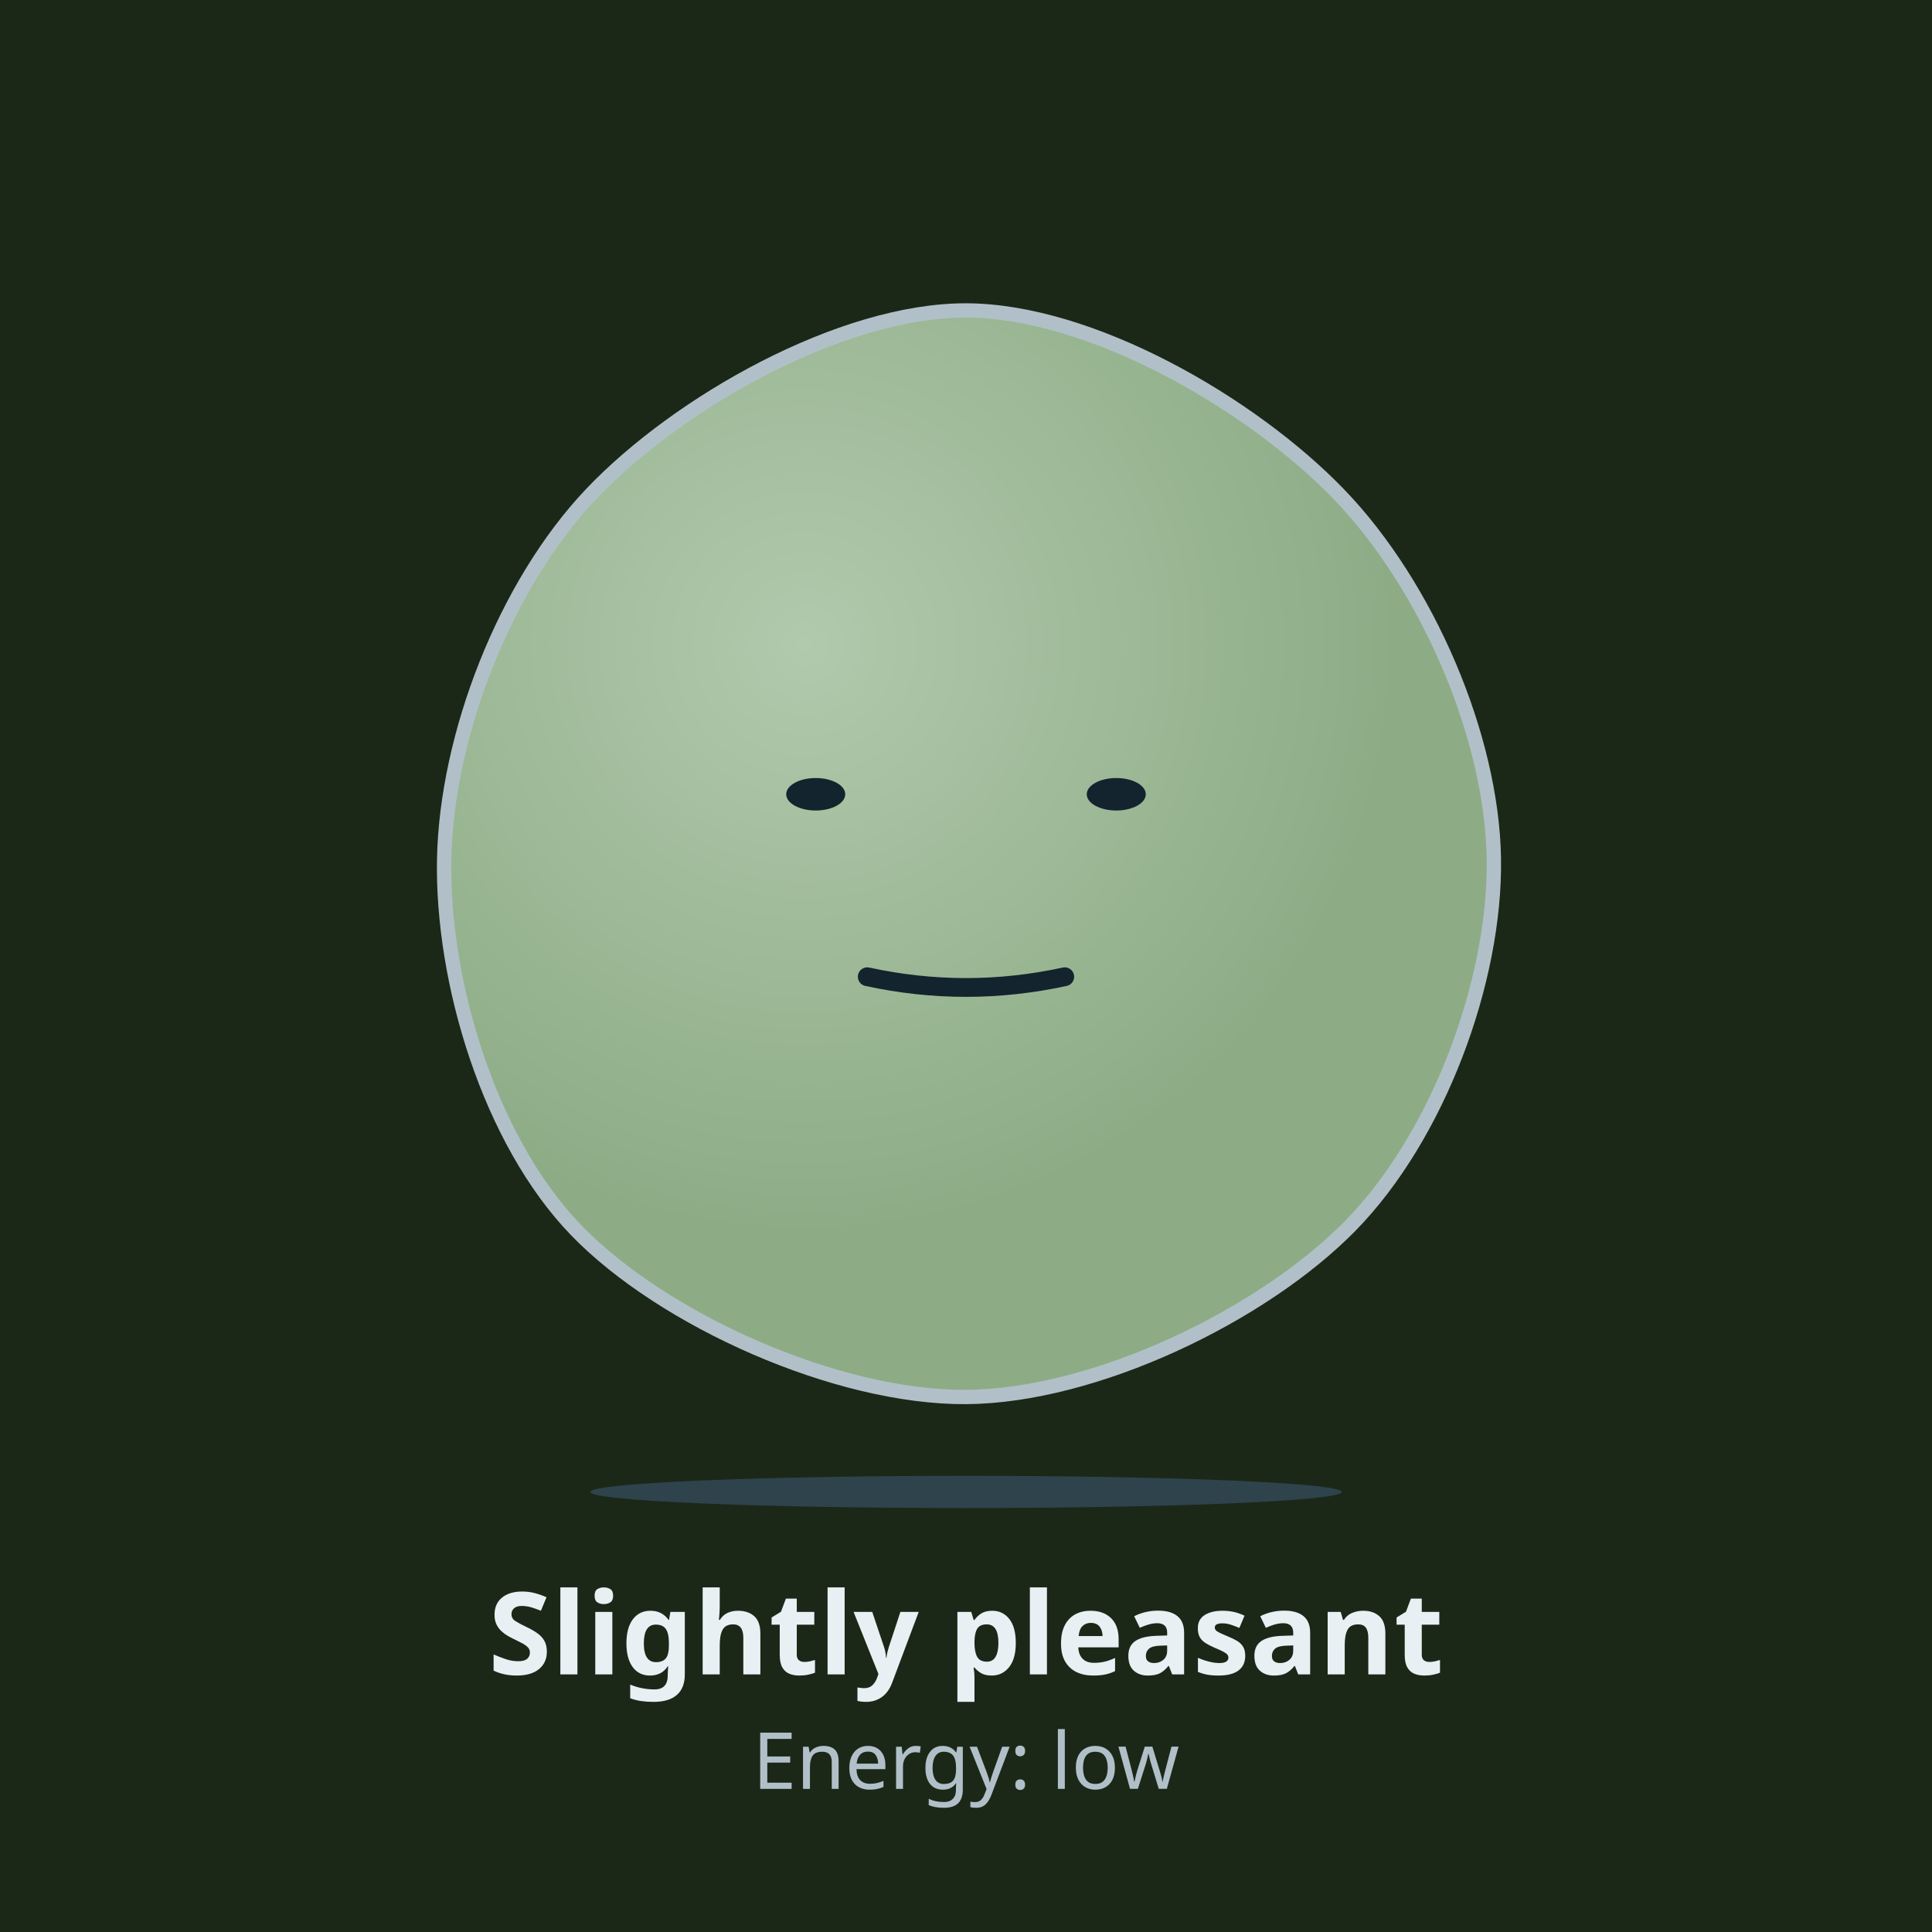
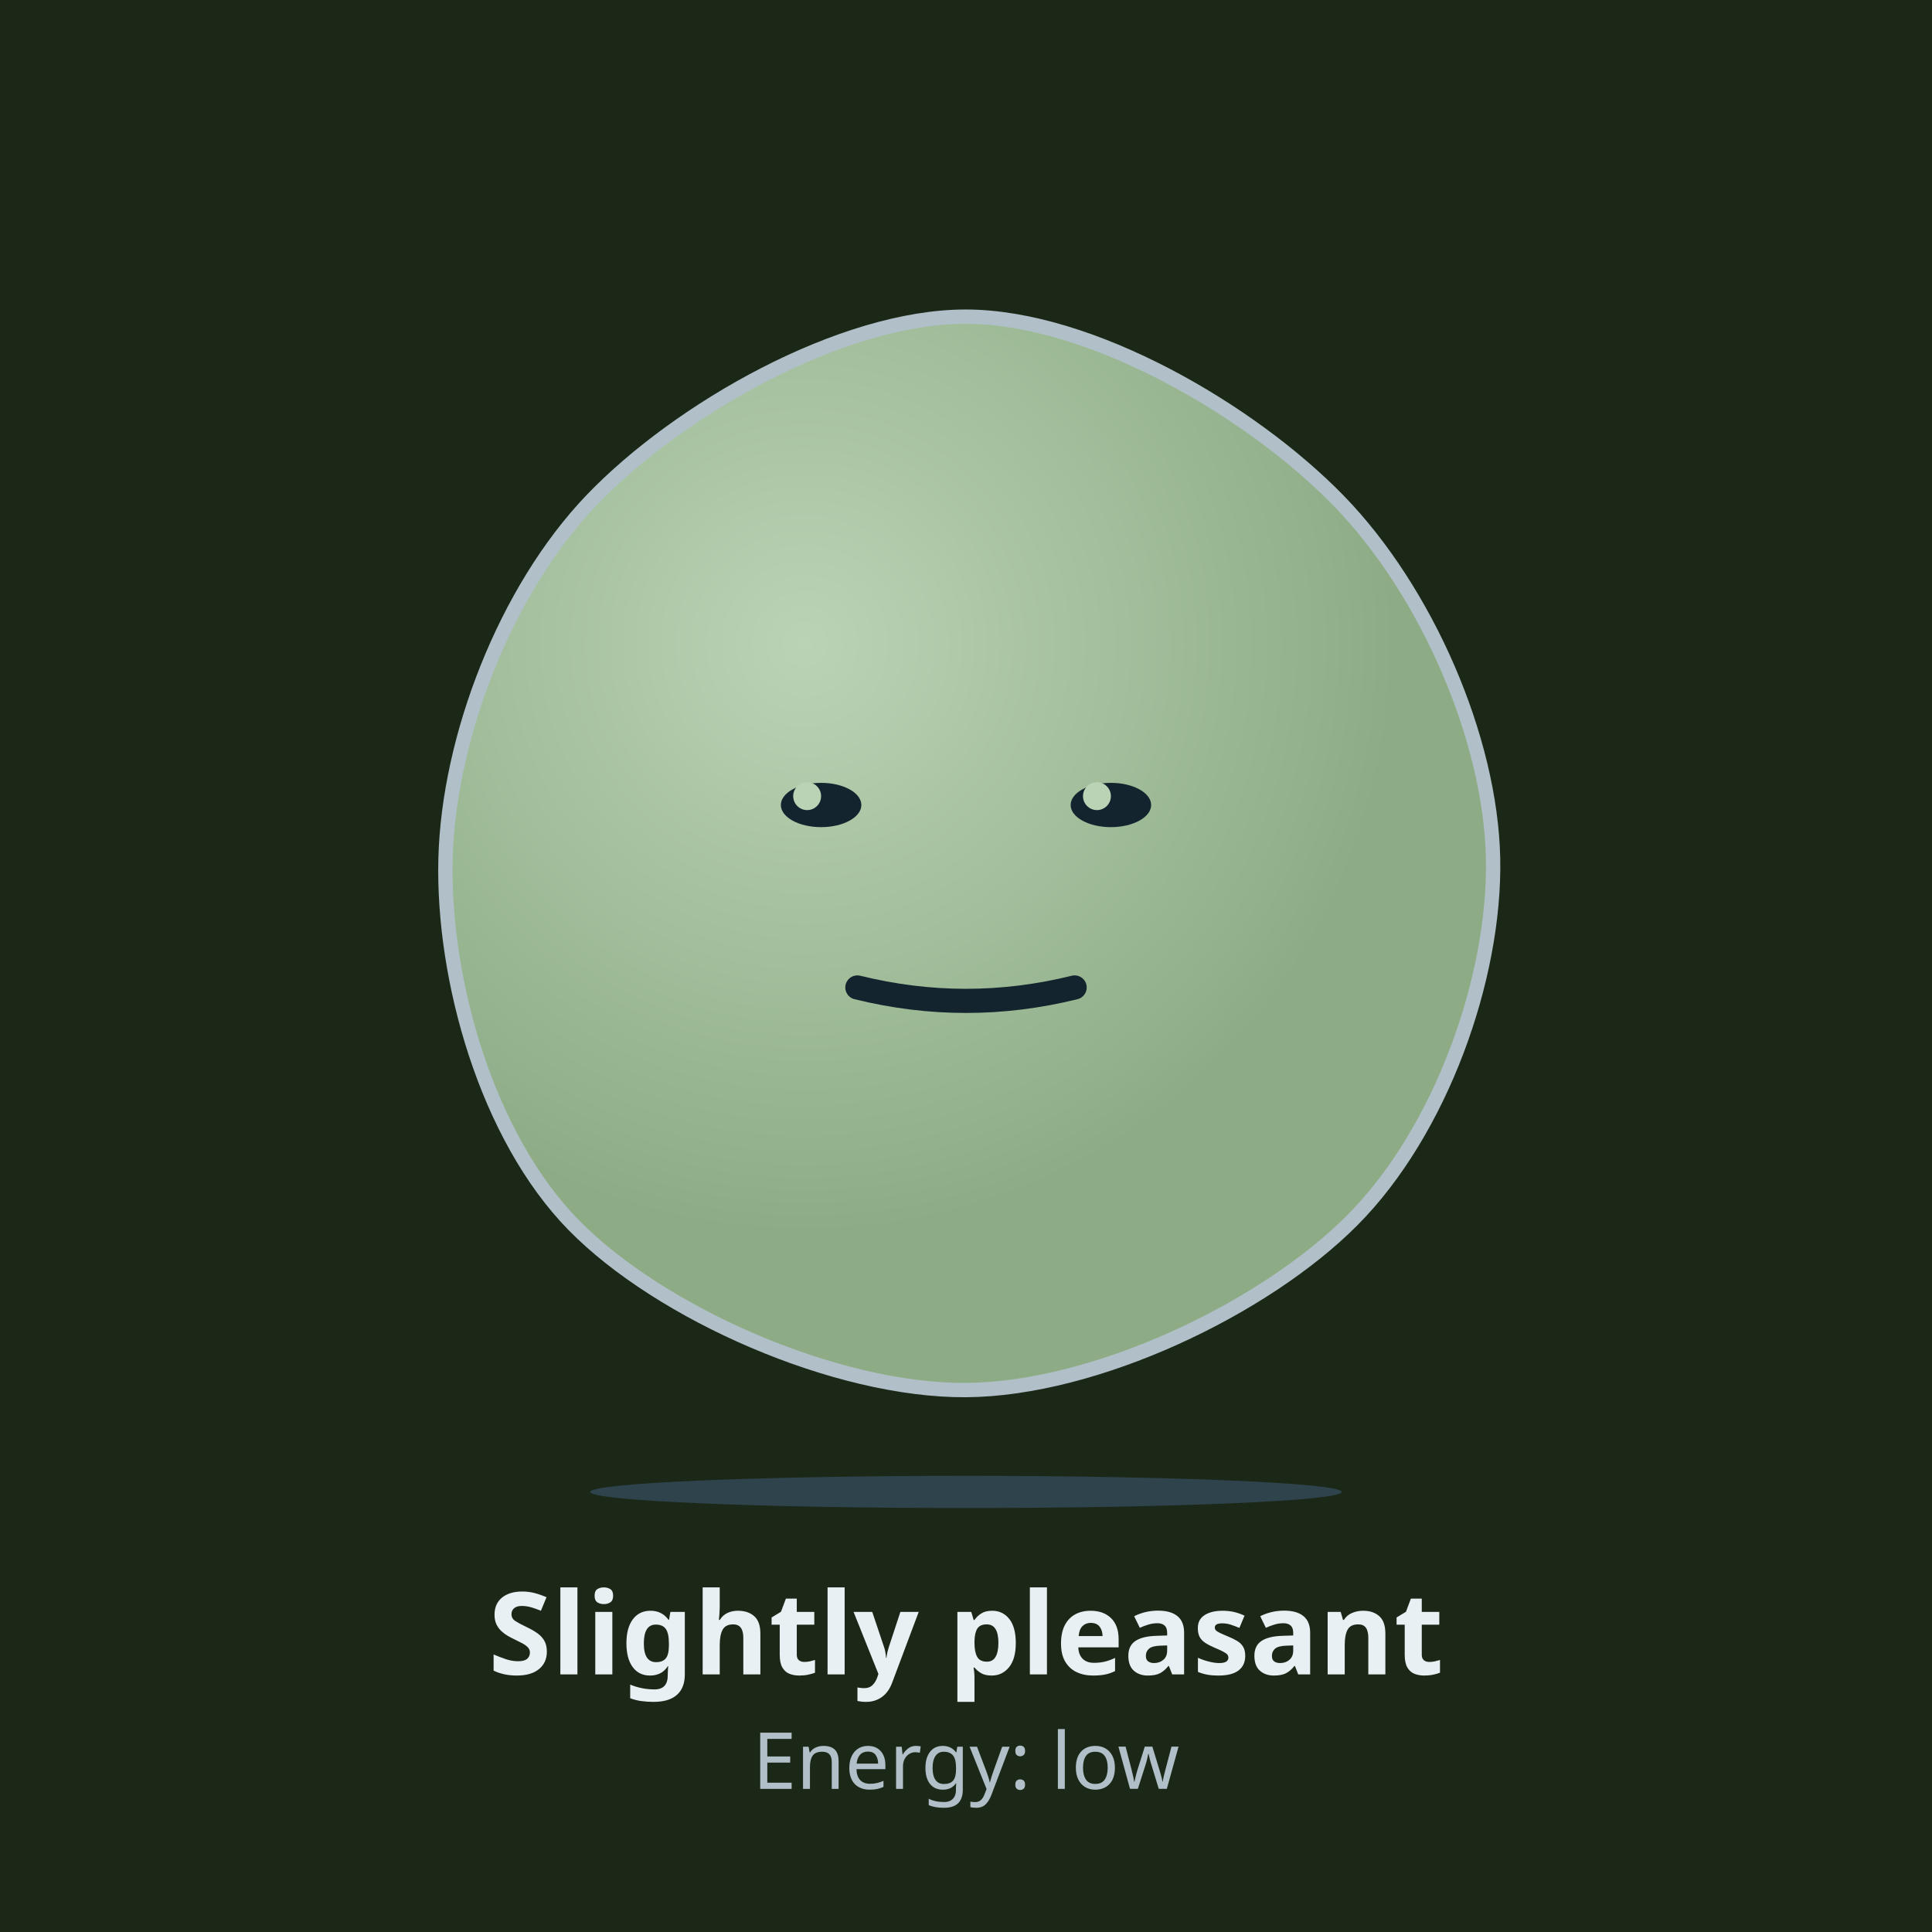
<svg xmlns="http://www.w3.org/2000/svg" width="1080" height="1080" viewBox="0 0 1080 1080">
  <defs>
    <radialGradient id="g1" gradientUnits="userSpaceOnUse" cx="450" cy="360" r="330">
-       <stop offset="0" stop-color="#b1c9ac" />
+       <stop offset="0" stop-color="#bbd3b5" />
      <stop offset="1" stop-color="#8dac86" />
    </radialGradient>
  </defs>
  <rect width="1080" height="1080" fill="#1b2818" />
  <g>
    <ellipse cx="540" cy="834" rx="210" ry="9" fill="#2f434d" />
-     <path d="M835.08 480 C836.12 548.11 804.06 635.03 754.88 685.19 C705.7 735.34 612.1 780.48 540 780.93 C467.9 781.38 370.87 738.03 322.25 687.87 C273.63 637.72 246.89 548.66 248.29 480 C249.7 411.34 282.08 327.01 330.7 275.93 C379.32 224.86 470.34 173.44 540 173.54 C609.66 173.64 699.5 225.46 748.68 276.54 C797.86 327.61 834.05 411.89 835.08 480 Z" fill="url(#g1)" stroke="#b1c0c8" stroke-width="8" stroke-linecap="round" stroke-linejoin="round" />
-     <ellipse cx="456" cy="444" rx="16.5" ry="9.08" fill="#13242e" />
-     <ellipse cx="624" cy="444" rx="16.5" ry="9.08" fill="#13242e" />
-     <path d="M484.8 546 Q540 558 595.2 546" fill="none" stroke="#13242e" stroke-width="10.5" stroke-linecap="round" stroke-linejoin="round" />
+     <path d="M834.64 480 C835.94 546.99 805.3 632.37 756.19 681.88 C707.08 731.39 612.59 776.57 540 777.06 C467.41 777.54 369.12 734.28 320.63 684.77 C272.14 635.26 247.33 547.58 249.05 480 C250.77 412.42 282.46 329.82 330.96 279.32 C379.45 228.82 470.43 176.9 540 177.01 C609.57 177.11 699.26 229.47 748.37 279.97 C797.47 330.47 833.33 413.01 834.64 480 Z" fill="url(#g1)" stroke="#b1c0c8" stroke-width="8" stroke-linecap="round" stroke-linejoin="round" />
+     <ellipse cx="459" cy="450" rx="22.5" ry="12.38" fill="#13242e" />
+     <circle cx="451.2" cy="445.05" r="7.8" fill="#bbd3b5" />
+     <ellipse cx="621" cy="450" rx="22.5" ry="12.38" fill="#13242e" />
+     <circle cx="613.2" cy="445.05" r="7.8" fill="#bbd3b5" />
+     <path d="M479.28 552 Q540 567 600.72 552" fill="none" stroke="#13242e" stroke-width="13.5" stroke-linecap="round" stroke-linejoin="round" />
  </g>
  <text x="540" y="936" font-family="Geologica" font-weight="600" font-size="64" fill="#e8f0f4" text-anchor="middle">Slightly pleasant</text>
  <text x="540" y="1000" font-family="IBM Plex Sans" font-weight="400" font-size="44" fill="#b1c0c8" text-anchor="middle">Energy: low</text>
</svg>
